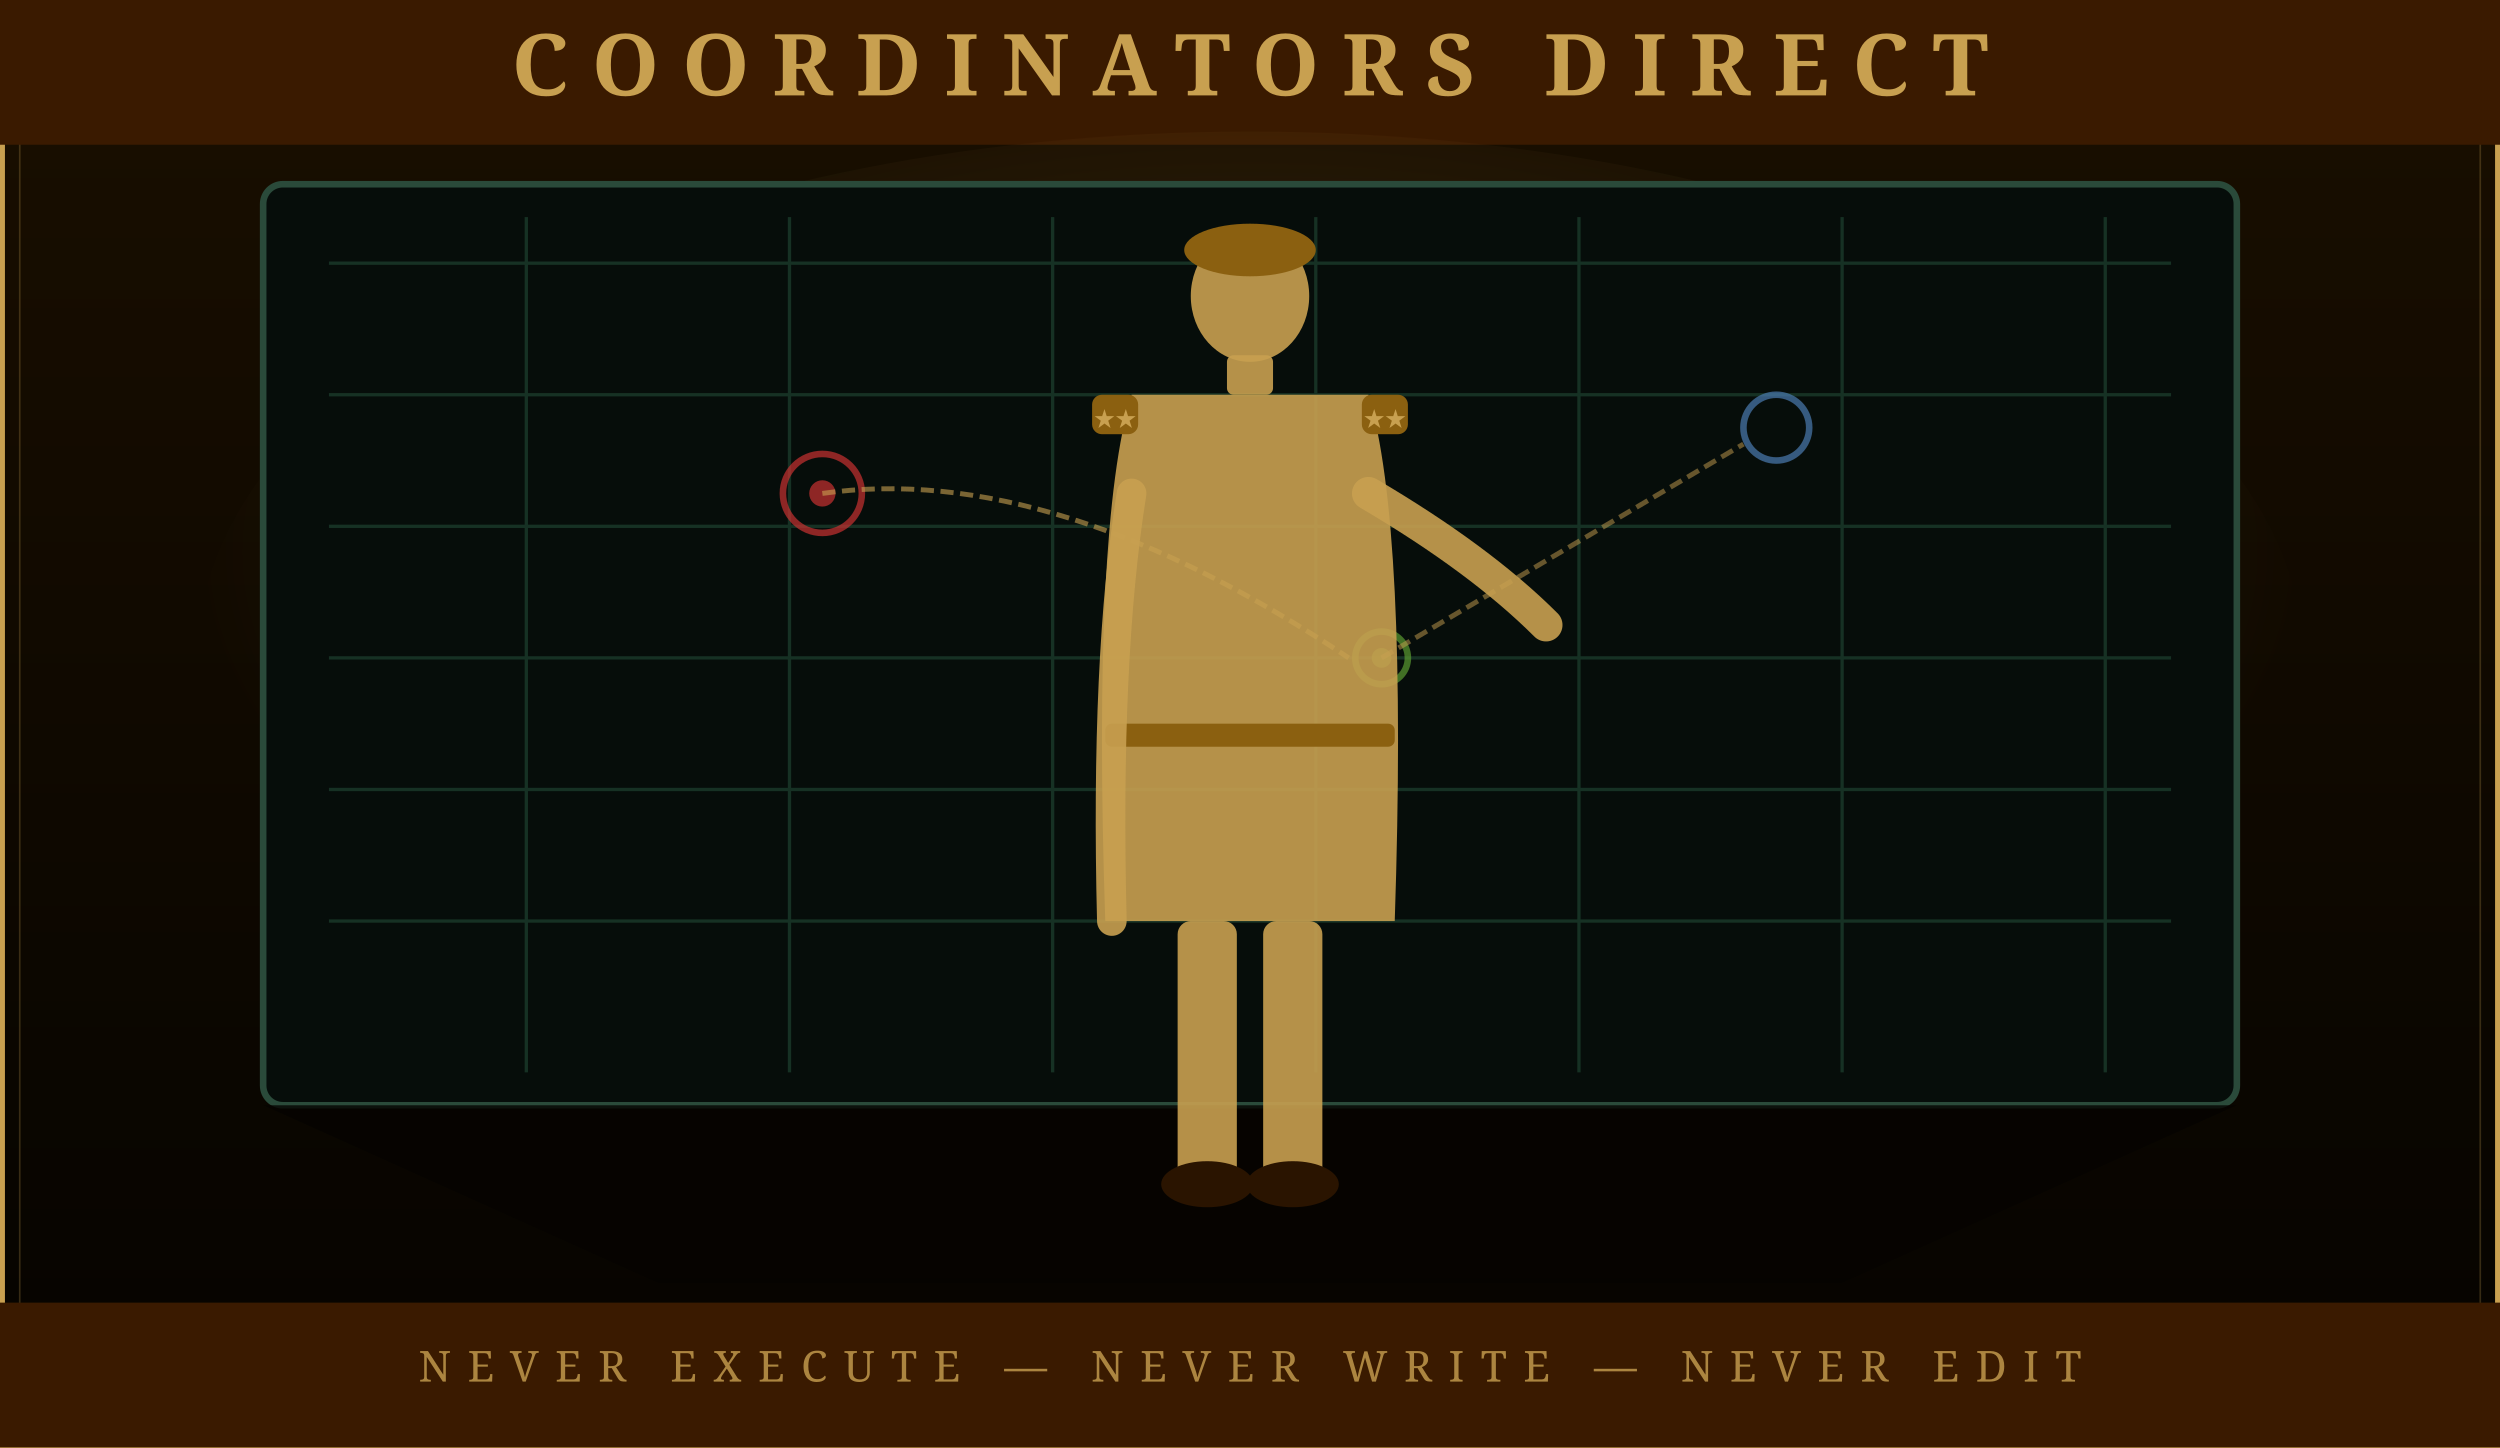
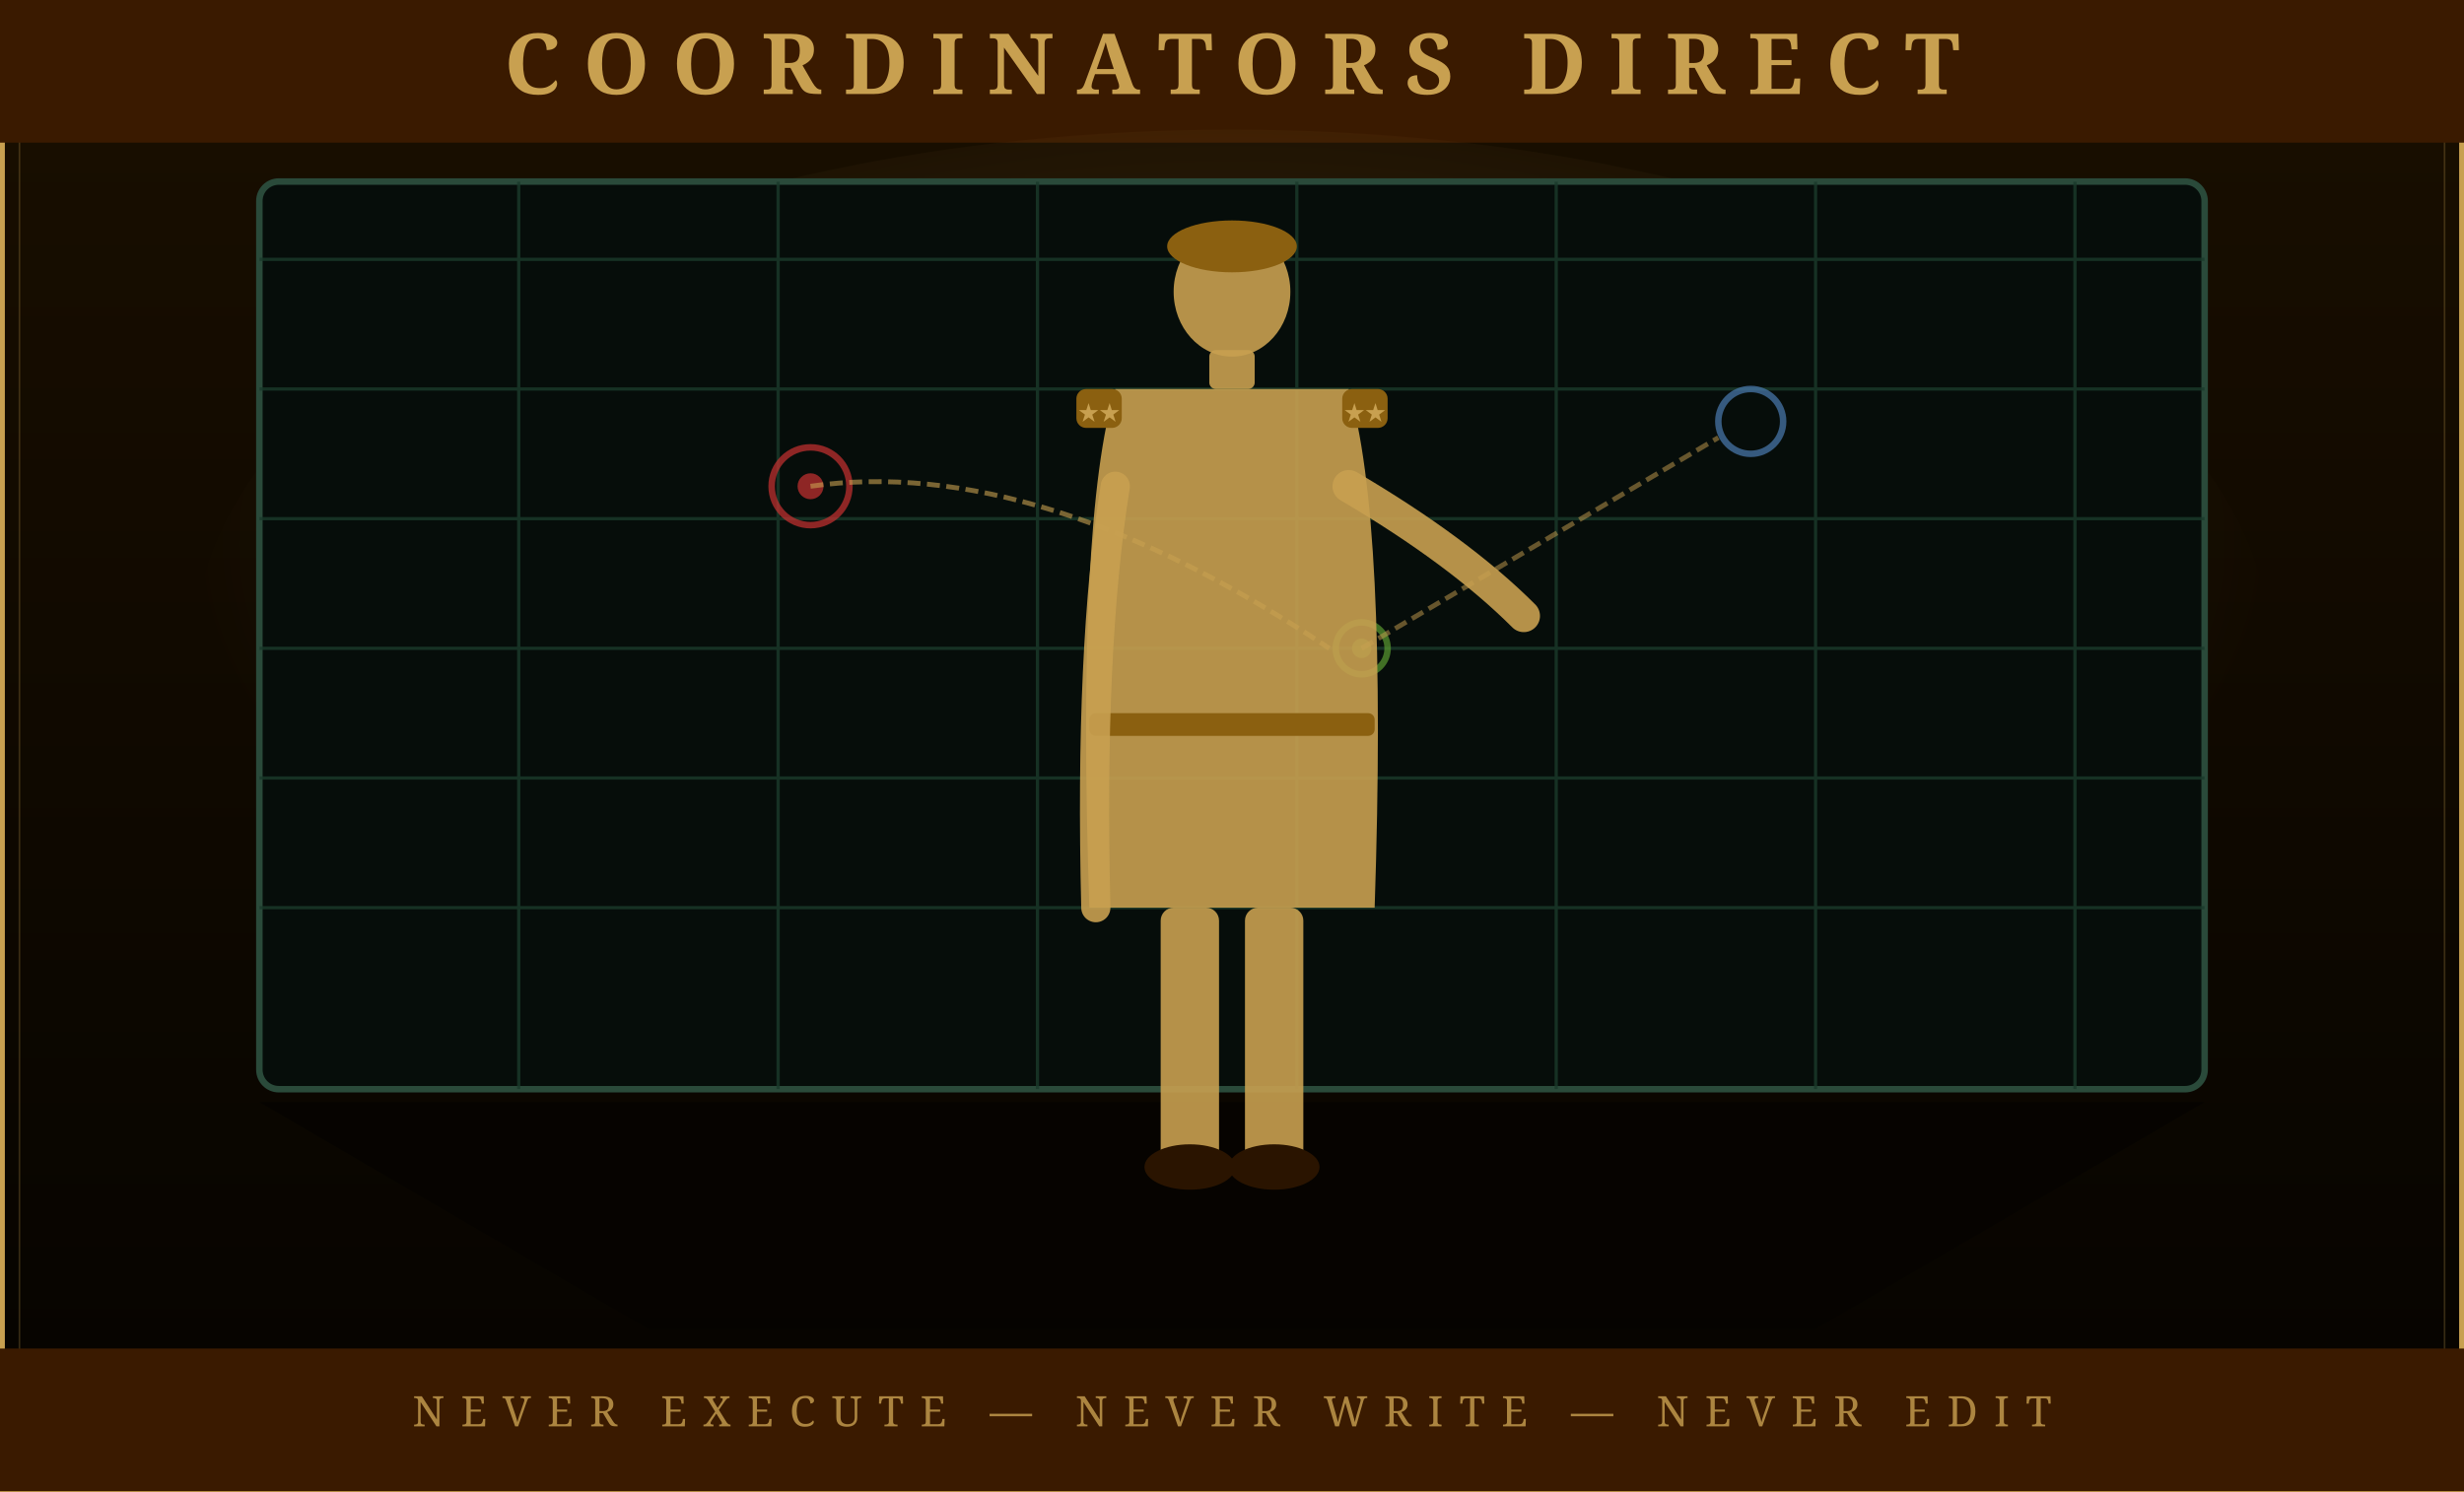
- <svg xmlns="http://www.w3.org/2000/svg" viewBox="0 0 760 440" width="760" height="440">
+ <svg xmlns="http://www.w3.org/2000/svg" viewBox="0 0 760 460" width="760" height="460">
  <defs>
    <radialGradient id="cc-glow" cx="50%" cy="40%" r="50%">
      <stop offset="0%" stop-color="#c8a050" stop-opacity="0.2" />
      <stop offset="100%" stop-color="#c8a050" stop-opacity="0" />
    </radialGradient>
    <linearGradient id="cc-floor" x1="0" y1="0" x2="0" y2="1">
      <stop offset="0%" stop-color="#1a0f00" />
      <stop offset="100%" stop-color="#050300" />
    </linearGradient>
+     <clipPath id="cc-map-clip">
+       <rect x="80" y="56" width="600" height="280" />
+     </clipPath>
  </defs>
-   <rect width="760" height="440" fill="url(#cc-floor)" />
-   <rect width="760" height="440" fill="none" stroke="#c8a050" stroke-width="3" />
-   <rect x="6" y="6" width="748" height="428" fill="none" stroke="#c8a050" stroke-width="0.5" opacity="0.25" />
+   <rect width="760" height="460" fill="url(#cc-floor)" />
+   <rect width="760" height="460" fill="none" stroke="#c8a050" stroke-width="3" />
+   <rect x="6" y="6" width="748" height="448" fill="none" stroke="#c8a050" stroke-width="0.5" opacity="0.25" />
  <rect x="0" y="0" width="760" height="44" fill="#3a1a00" />
  <text x="380" y="29" font-family="serif" font-size="26" font-weight="bold" fill="#c8a050" text-anchor="middle" letter-spacing="7">COORDINATORS DIRECT</text>
-   <rect x="0" y="396" width="760" height="44" fill="#3a1a00" />
-   <text x="380" y="420" font-family="serif" font-size="13" fill="#c8a050" text-anchor="middle" letter-spacing="5" opacity="0.8">NEVER EXECUTE — NEVER WRITE — NEVER EDIT</text>
+   <rect x="0" y="416" width="760" height="44" fill="#3a1a00" />
+   <text x="380" y="440" font-family="serif" font-size="13" fill="#c8a050" text-anchor="middle" letter-spacing="5" opacity="0.8">NEVER EXECUTE — NEVER WRITE — NEVER EDIT</text>
  <ellipse cx="380" cy="200" rx="320" ry="160" fill="url(#cc-glow)" />
  <rect x="80" y="56" width="600" height="280" fill="#060d0a" rx="6" stroke="#2a4a3a" stroke-width="2" />
-   <g stroke="#1a3a2a" stroke-width="1" opacity="0.8">
-     <line x1="100" y1="80" x2="660" y2="80" />
-     <line x1="100" y1="120" x2="660" y2="120" />
-     <line x1="100" y1="160" x2="660" y2="160" />
-     <line x1="100" y1="200" x2="660" y2="200" />
-     <line x1="100" y1="240" x2="660" y2="240" />
-     <line x1="100" y1="280" x2="660" y2="280" />
-     <line x1="160" y1="66" x2="160" y2="326" />
-     <line x1="240" y1="66" x2="240" y2="326" />
-     <line x1="320" y1="66" x2="320" y2="326" />
-     <line x1="400" y1="66" x2="400" y2="326" />
-     <line x1="480" y1="66" x2="480" y2="326" />
-     <line x1="560" y1="66" x2="560" y2="326" />
-     <line x1="640" y1="66" x2="640" y2="326" />
+   <g stroke="#1a3a2a" stroke-width="1" opacity="0.8" clip-path="url(#cc-map-clip)">
+     <line x1="80" y1="80" x2="680" y2="80" />
+     <line x1="80" y1="120" x2="680" y2="120" />
+     <line x1="80" y1="160" x2="680" y2="160" />
+     <line x1="80" y1="200" x2="680" y2="200" />
+     <line x1="80" y1="240" x2="680" y2="240" />
+     <line x1="80" y1="280" x2="680" y2="280" />
+     <line x1="160" y1="56" x2="160" y2="336" />
+     <line x1="240" y1="56" x2="240" y2="336" />
+     <line x1="320" y1="56" x2="320" y2="336" />
+     <line x1="400" y1="56" x2="400" y2="336" />
+     <line x1="480" y1="56" x2="480" y2="336" />
+     <line x1="560" y1="56" x2="560" y2="336" />
+     <line x1="640" y1="56" x2="640" y2="336" />
  </g>
  <circle cx="250" cy="150" r="12" fill="none" stroke="#c83030" stroke-width="2" opacity="0.7" />
  <circle cx="250" cy="150" r="4" fill="#c83030" opacity="0.7" />
  <circle cx="420" cy="200" r="8" fill="none" stroke="#5a9a30" stroke-width="2" opacity="0.7" />
  <circle cx="420" cy="200" r="3" fill="#5a9a30" opacity="0.7" />
  <circle cx="540" cy="130" r="10" fill="none" stroke="#4a7ab0" stroke-width="2" opacity="0.7" />
  <path d="M 250,150 Q 320,140 410,200" stroke="#c8a050" stroke-width="1.5" fill="none" stroke-dasharray="4,2" opacity="0.6" />
  <path d="M 420,200 L 530,135" stroke="#c8a050" stroke-width="1.5" fill="none" stroke-dasharray="4,2" opacity="0.5" />
-   <path d="M 200,390 L 560,390 L 680,336 L 80,336 Z" fill="#050300" opacity="0.8" />
+   <path d="M 200,410 L 560,410 L 680,340 L 80,340 Z" fill="#050300" opacity="0.8" />
  <g transform="translate(380, 200)" fill="#c8a050">
    <ellipse cx="0" cy="-110" rx="18" ry="20" opacity="0.9" />
    <ellipse cx="0" cy="-124" rx="20" ry="8" fill="#8b6010" />
    <rect x="-7" y="-92" width="14" height="12" rx="2" opacity="0.9" />
    <path d="M -36,-80 Q -48,-40 -44,80 L 44,80 Q 48,-40 36,-80 Z" opacity="0.9" />
    <rect x="-48" y="-80" width="14" height="12" rx="3" fill="#8b6010" />
    <rect x="34" y="-80" width="14" height="12" rx="3" fill="#8b6010" />
    <text x="-41" y="-70" font-family="serif" font-size="8" fill="#c8a050" text-anchor="middle">★★</text>
    <text x="41" y="-70" font-family="serif" font-size="8" fill="#c8a050" text-anchor="middle">★★</text>
    <rect x="-44" y="20" width="88" height="7" rx="2" fill="#8b6010" />
    <path d="M 36,-50 Q 70,-30 90,-10" stroke="#c8a050" stroke-width="10" fill="none" stroke-linecap="round" opacity="0.9" />
    <path d="M -36,-50 Q -44,0 -42,80" stroke="#c8a050" stroke-width="9" fill="none" stroke-linecap="round" opacity="0.9" />
    <rect x="-22" y="80" width="18" height="80" rx="4" opacity="0.9" />
    <rect x="4" y="80" width="18" height="80" rx="4" opacity="0.9" />
    <ellipse cx="-13" cy="160" rx="14" ry="7" fill="#2a1400" />
    <ellipse cx="13" cy="160" rx="14" ry="7" fill="#2a1400" />
  </g>
</svg>
